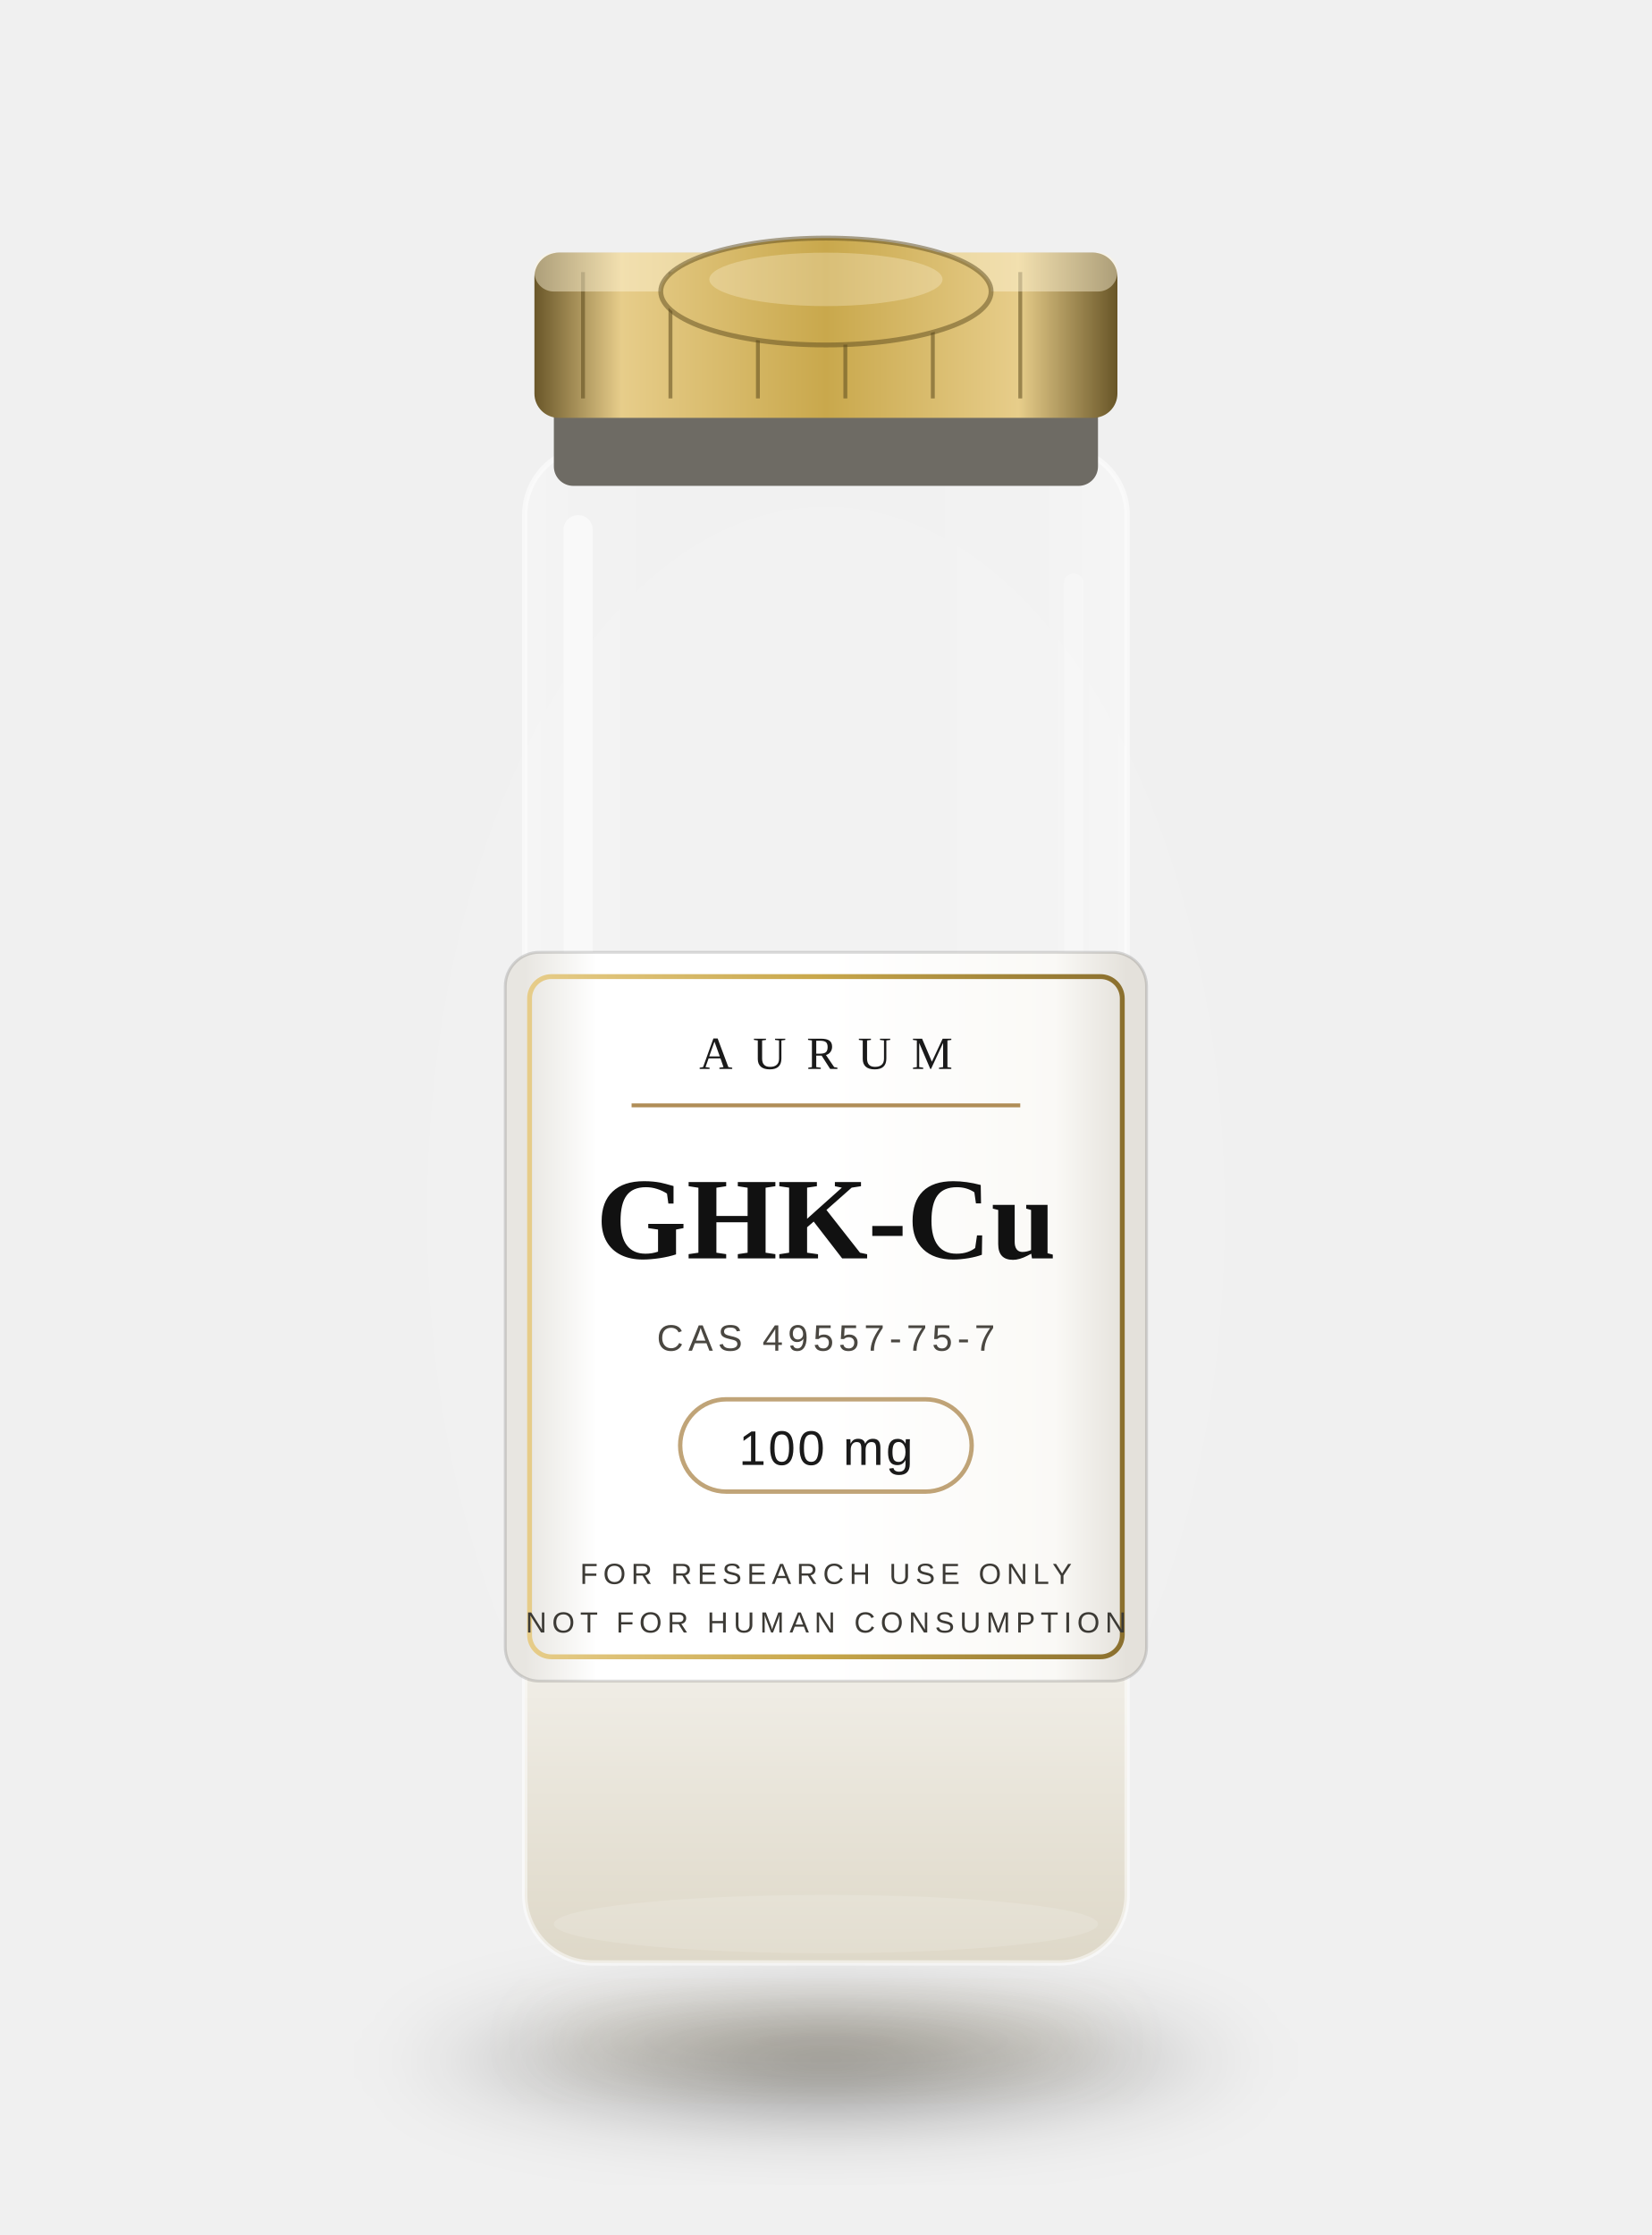
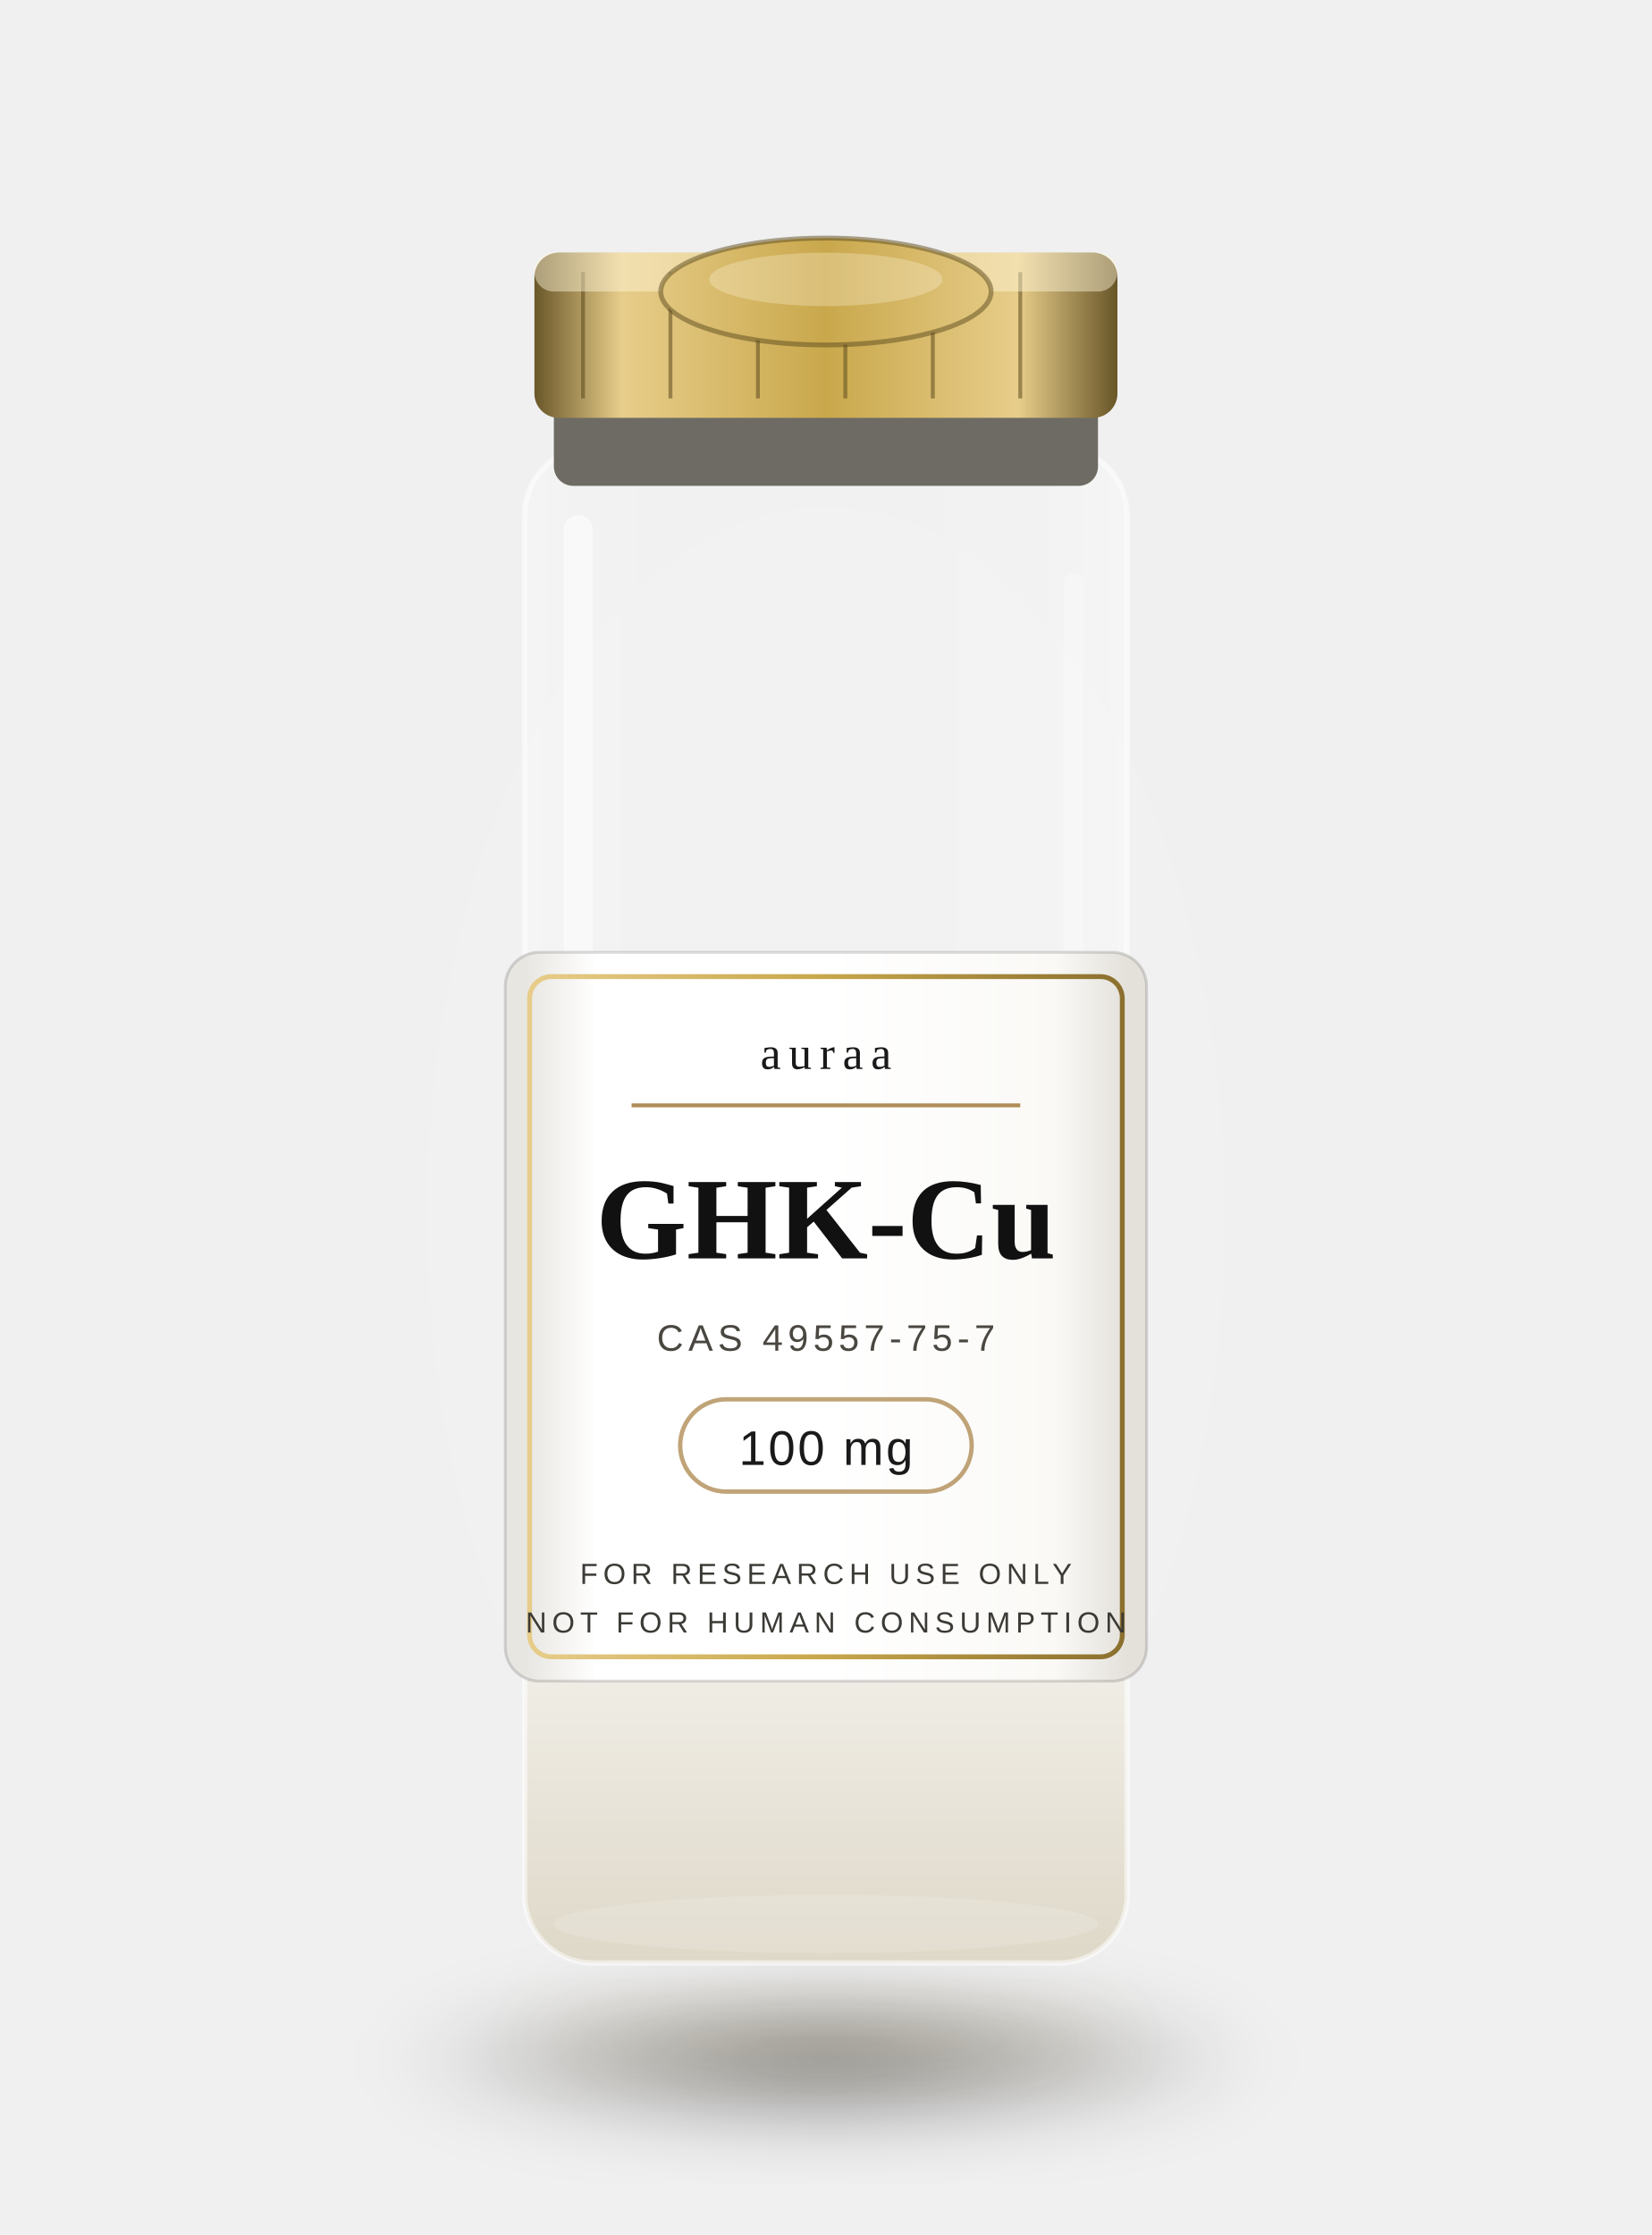
- <svg xmlns="http://www.w3.org/2000/svg" width="340" height="460" viewBox="0 0 340 460" fill="none" role="img" aria-label="GHK-Cu research vial packshot — clear glass vial with visible lyophilized powder, gold cap and white Aurum label">
+ <svg xmlns="http://www.w3.org/2000/svg" width="340" height="460" viewBox="0 0 340 460" fill="none" role="img" aria-label="GHK-Cu research vial packshot — clear glass vial with visible lyophilized powder, gold cap and white auraa label">
  <defs>
    <clipPath id="glassghkcu">
      <rect x="108" y="92" width="124" height="312" rx="14" />
    </clipPath>
    <linearGradient id="bodyghkcu" x1="108" y1="0" x2="232" y2="0" gradientUnits="userSpaceOnUse">
      <stop offset="0" stop-color="#FFFFFF" stop-opacity="0.30" />
      <stop offset="0.09" stop-color="#FFFFFF" stop-opacity="0.13" />
      <stop offset="0.34" stop-color="#FFFFFF" stop-opacity="0.05" />
      <stop offset="0.62" stop-color="#FFFFFF" stop-opacity="0.07" />
      <stop offset="0.88" stop-color="#FFFFFF" stop-opacity="0.17" />
      <stop offset="1" stop-color="#FFFFFF" stop-opacity="0.34" />
    </linearGradient>
    <linearGradient id="capghkcu" x1="108" y1="0" x2="232" y2="0" gradientUnits="userSpaceOnUse">
      <stop offset="0" stop-color="#5C4A1E" />
      <stop offset="0.16" stop-color="#E7CD8A" />
      <stop offset="0.5" stop-color="#C9A84C" />
      <stop offset="0.82" stop-color="#E7CD8A" />
      <stop offset="1" stop-color="#5C4A1E" />
    </linearGradient>
    <linearGradient id="labelghkcu" x1="108" y1="0" x2="232" y2="0" gradientUnits="userSpaceOnUse">
      <stop offset="0" stop-color="#E8E6E1" />
      <stop offset="0.12" stop-color="#FFFFFF" />
      <stop offset="0.5" stop-color="#FFFFFF" />
      <stop offset="0.88" stop-color="#FAF9F6" />
      <stop offset="1" stop-color="#E4E1DB" />
    </linearGradient>
    <linearGradient id="frameghkcu" x1="108" y1="0" x2="232" y2="0" gradientUnits="userSpaceOnUse">
      <stop offset="0" stop-color="#E7CD8A" />
      <stop offset="0.48" stop-color="#C9A84C" />
      <stop offset="1" stop-color="#8A6F2E" />
    </linearGradient>
    <linearGradient id="liqghkcu" x1="0" y1="238" x2="0" y2="404" gradientUnits="userSpaceOnUse">
      <stop offset="0" stop-color="#FFFFFF" stop-opacity="0.30" />
      <stop offset="0.55" stop-color="#FFFFFF" stop-opacity="0.42" />
      <stop offset="1" stop-color="#FFFFFF" stop-opacity="0.58" />
    </linearGradient>
    <linearGradient id="cakeghkcu" x1="0" y1="295" x2="0" y2="404" gradientUnits="userSpaceOnUse">
      <stop offset="0" stop-color="#FFFFFF" />
      <stop offset="1" stop-color="#DED8C8" />
    </linearGradient>
    <radialGradient id="grdghkcu" cx="0.5" cy="0.5" r="0.5">
      <stop offset="0" stop-color="#000" stop-opacity="0.5" />
      <stop offset="1" stop-color="#000" stop-opacity="0" />
    </radialGradient>
    <filter id="softghkcu" x="-30%" y="-30%" width="160%" height="160%">
      <feGaussianBlur stdDeviation="7" />
    </filter>
  </defs>
  <ellipse cx="170" cy="424" rx="92" ry="16" fill="url(#grdghkcu)" filter="url(#softghkcu)" />
  <ellipse cx="170" cy="420" rx="60" ry="8" fill="#C9A84C" opacity="0.1" filter="url(#softghkcu)" />
  <ellipse cx="170" cy="250" rx="86" ry="150" fill="#FFFFFF" opacity="0.05" filter="url(#softghkcu)" />
  <rect x="108" y="92" width="124" height="312" rx="14" fill="url(#bodyghkcu)" />
  <g clip-path="url(#glassghkcu)">
    <path d="M108 305 Q140 293 170 300 Q200 307 232 302 L232 404 L108 404 Z" fill="url(#cakeghkcu)" />
    <path d="M108 305 Q140 293 170 300 Q200 307 232 302" fill="none" stroke="#FFFFFF" stroke-width="1.8" opacity="0.75" />
    <ellipse cx="148" cy="332" rx="24" ry="9" fill="#FFFFFF" opacity="0.3" />
  </g>
  <rect x="108" y="92" width="124" height="312" rx="14" fill="none" stroke="#FFFFFF" stroke-opacity="0.5" stroke-width="1.1" />
  <rect x="116" y="106" width="6" height="152" rx="3" fill="#FFFFFF" opacity="0.5" />
  <rect x="219" y="118" width="4" height="142" rx="2" fill="#FFFFFF" opacity="0.28" />
  <ellipse cx="170" cy="396" rx="56" ry="6" fill="#FFFFFF" opacity="0.14" />
  <rect x="114" y="78" width="112" height="22" rx="4" fill="#6E6B64" />
  <rect x="114" y="78" width="112" height="7" rx="3" fill="#8A867D" />
  <rect x="110" y="52" width="120" height="34" rx="5" fill="url(#capghkcu)" />
  <g stroke="#5C4A1E" stroke-width="0.8" opacity="0.55">
    <path d="M120 56v26M138 56v26M156 56v26M174 56v26M192 56v26M210 56v26" />
  </g>
  <rect x="110" y="52" width="120" height="8" rx="4" fill="#FFF6DC" opacity="0.45" />
  <ellipse cx="170" cy="60" rx="34" ry="11" fill="url(#capghkcu)" />
  <ellipse cx="170" cy="60" rx="34" ry="11" fill="none" stroke="#5C4A1E" stroke-opacity="0.5" stroke-width="1" />
  <ellipse cx="170" cy="57.5" rx="24" ry="5.5" fill="#FFF6DC" opacity="0.3" />
  <rect x="104" y="196" width="132" height="150" rx="7" fill="url(#labelghkcu)" />
  <rect x="104" y="196" width="132" height="150" rx="7" fill="none" stroke="#000000" stroke-opacity="0.14" stroke-width="0.6" />
  <rect x="109" y="201" width="122" height="140" rx="4.5" fill="none" stroke="url(#frameghkcu)" stroke-width="1" />
-   <text x="170" y="220" text-anchor="middle" font-family="Georgia,'Times New Roman',serif" font-size="9.5" letter-spacing="4.2" fill="#1A1A1A">AURUM</text>
+   <text x="170" y="220" text-anchor="middle" font-family="Georgia,'Times New Roman',serif" font-size="9.5" letter-spacing="1.6" fill="#1A1A1A">auraa</text>
  <line x1="130" y1="227.5" x2="210" y2="227.5" stroke="#B08D57" stroke-width="0.8" />
  <text x="170" y="259" text-anchor="middle" font-family="Georgia,'Times New Roman',serif" font-size="24" font-weight="bold" fill="#111111">GHK-Cu</text>
  <text x="170" y="278" text-anchor="middle" font-family="'Helvetica Neue',Arial,sans-serif" font-size="7.6" letter-spacing="1" fill="#4A4741">CAS 49557-75-7</text>
  <g>
    <rect x="140" y="288" width="60" height="19" rx="9.5" fill="none" stroke="#B08D57" stroke-opacity="0.8" stroke-width="0.9" />
    <text x="170" y="301.5" text-anchor="middle" font-family="'Helvetica Neue',Arial,sans-serif" font-size="10" letter-spacing="0.5" fill="#1A1A1A">100 mg</text>
  </g>
  <text x="170" y="326" text-anchor="middle" font-family="'Helvetica Neue',Arial,sans-serif" font-size="6" letter-spacing="1.1" fill="#3C3A35">FOR RESEARCH USE ONLY</text>
  <text x="170" y="336" text-anchor="middle" font-family="'Helvetica Neue',Arial,sans-serif" font-size="6" letter-spacing="1.1" fill="#3C3A35">NOT FOR HUMAN CONSUMPTION</text>
</svg>
